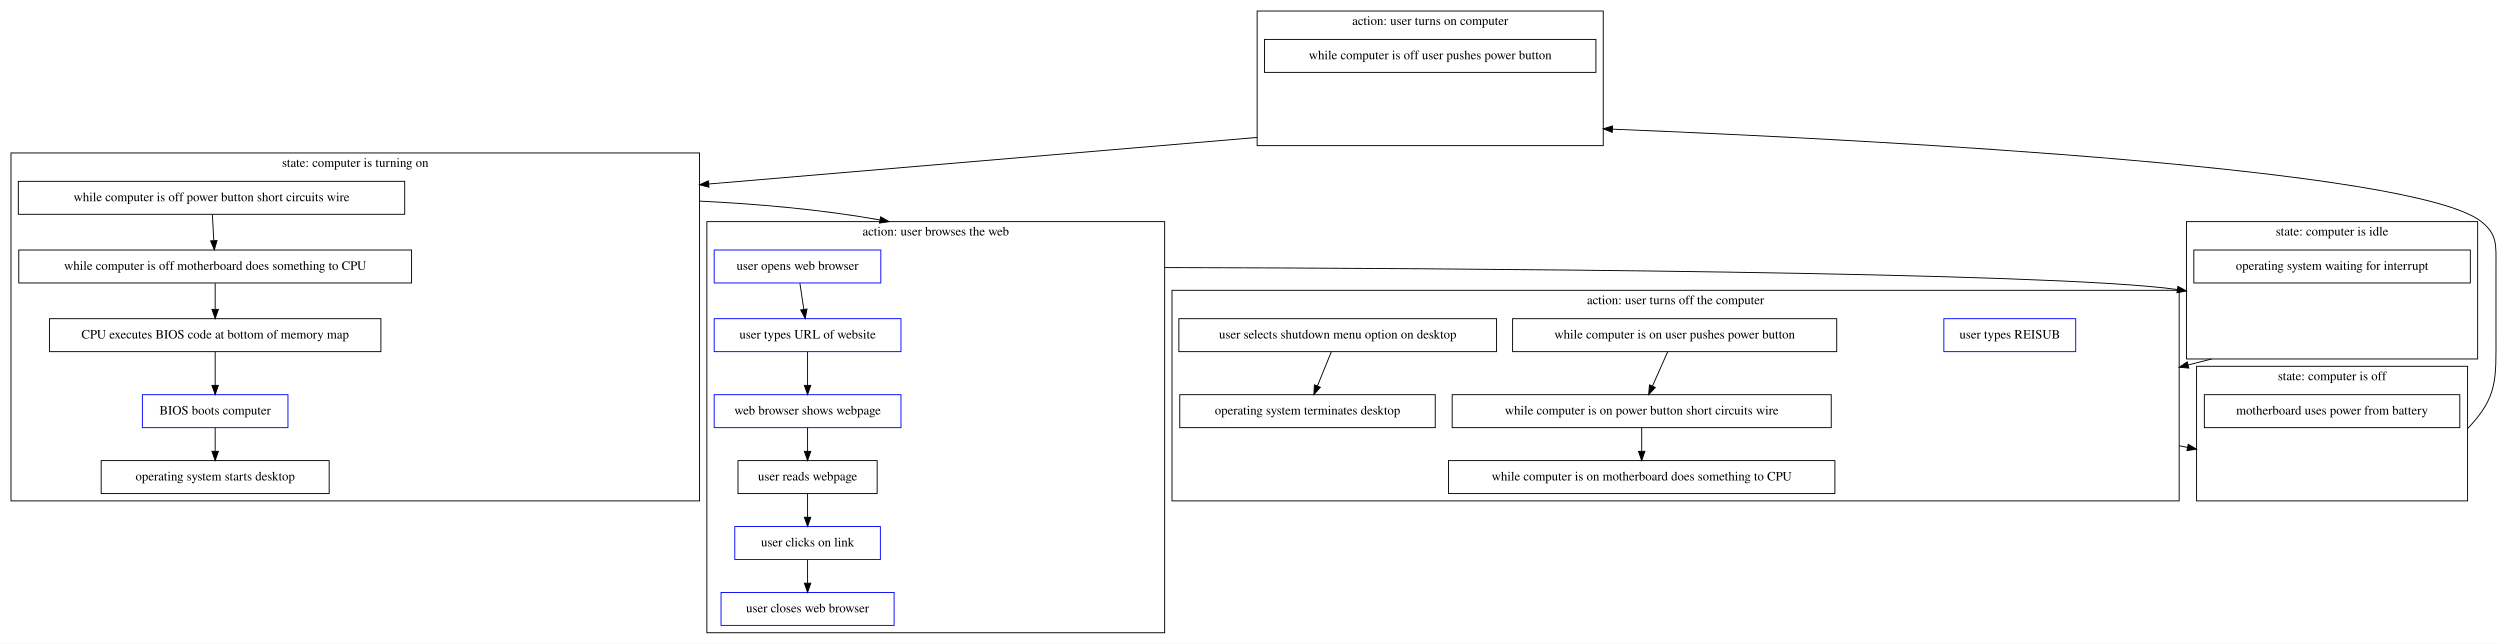
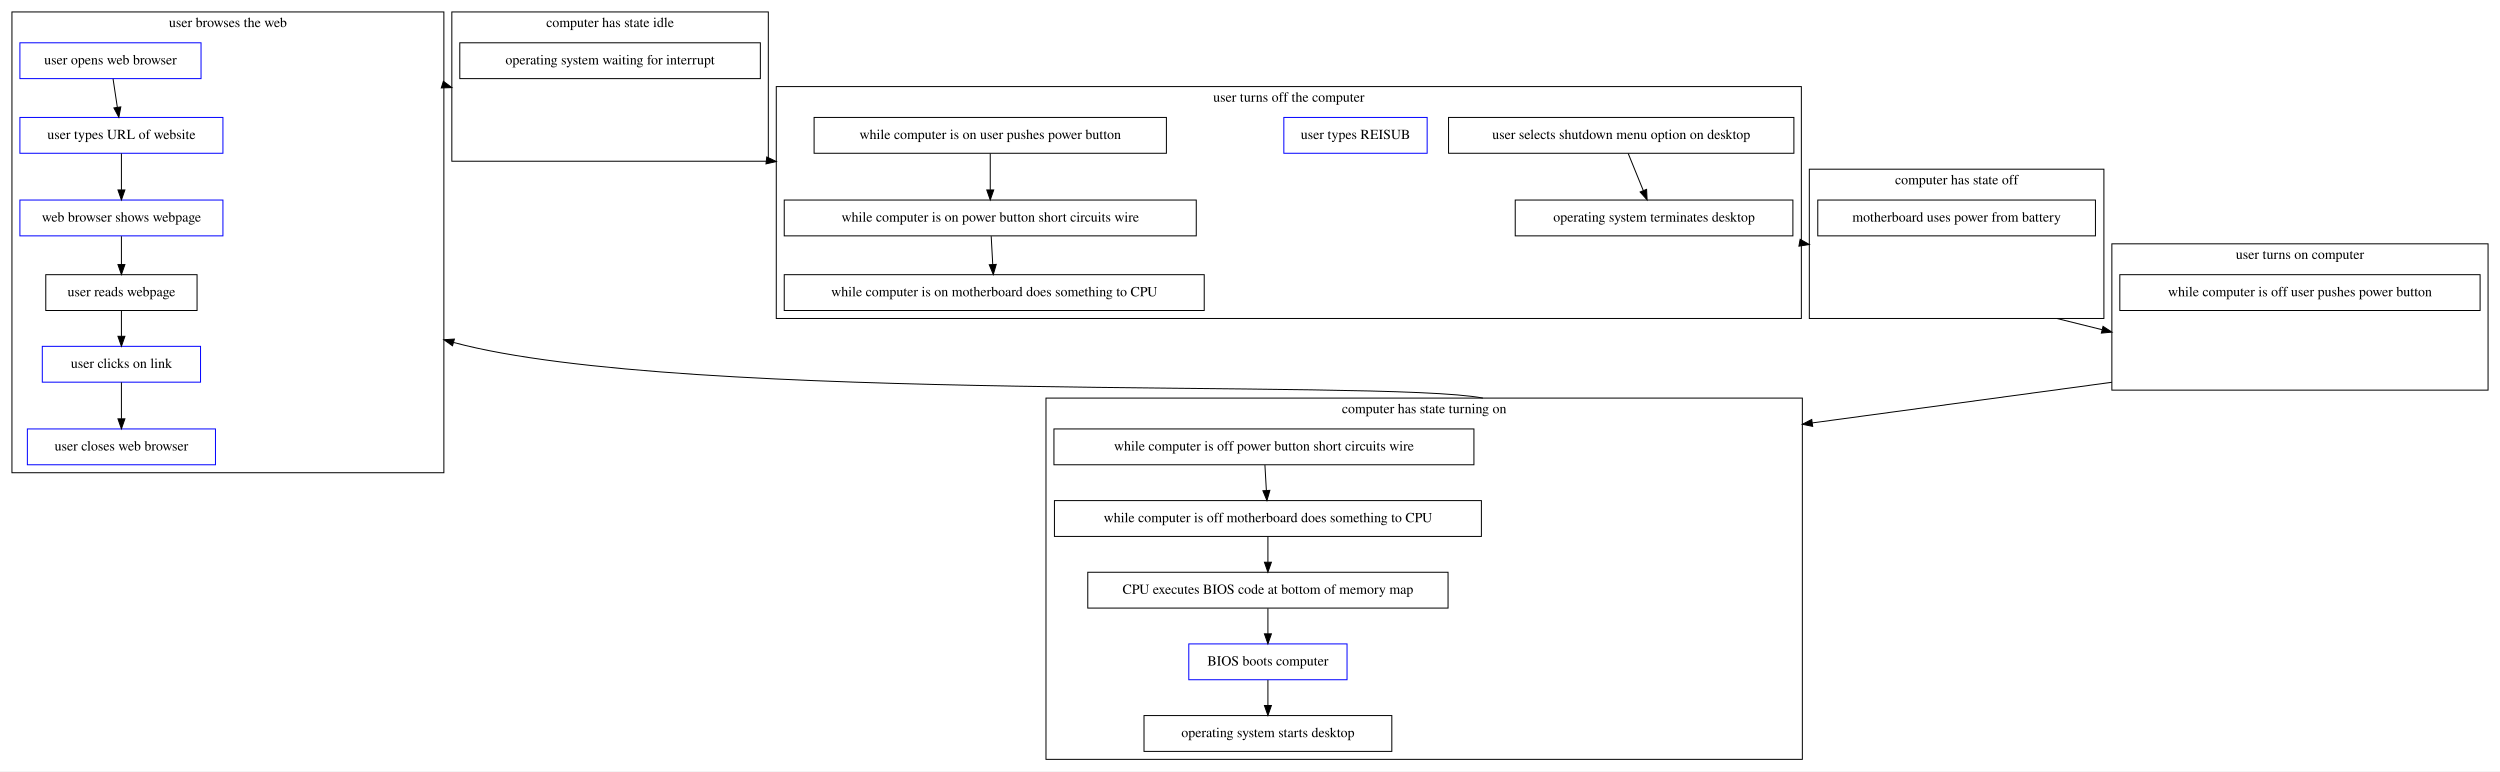
- <svg xmlns="http://www.w3.org/2000/svg" xmlns:xlink="http://www.w3.org/1999/xlink" width="2730pt" height="703pt" viewBox="0.00 0.00 2730.40 703.00">
-   <g id="graph0" class="graph" transform="scale(1 1) rotate(0) translate(4 699)">
-     <polygon fill="white" stroke="transparent" points="-4,4 -4,-699 2726.4,-699 2726.4,4 -4,4" />
+ <svg xmlns="http://www.w3.org/2000/svg" xmlns:xlink="http://www.w3.org/1999/xlink" width="2512pt" height="775pt" viewBox="0.00 0.00 2512.00 775.00">
+   <g id="graph0" class="graph" transform="scale(1 1) rotate(0) translate(4 771)">
+     <polygon fill="white" stroke="transparent" points="-4,4 -4,-771 2508,-771 2508,4 -4,4" />
    <g id="clust1" class="cluster">
      <g id="a_clust1">
-         <a xlink:href="auto_1_action_user_turns_on_computer.svg" xlink:title="action: user turns on computer">
-           <polygon fill="none" stroke="black" points="1369,-540 1369,-687 1747,-687 1747,-540 1369,-540" />
-           <text text-anchor="middle" x="1558" y="-671.8" font-family="Times,serif" font-size="14.00">action: user turns on computer</text>
+         <a xlink:href="auto_1_computer_has_state_turning_on.svg" xlink:title="computer has state turning on">
+           <polygon fill="none" stroke="black" points="1047,-8 1047,-371 1807,-371 1807,-8 1047,-8" />
+           <text text-anchor="middle" x="1427" y="-355.8" font-family="Times,serif" font-size="14.00">computer has state turning on</text>
        </a>
      </g>
    </g>
    <g id="clust2" class="cluster">
      <g id="a_clust2">
-         <a xlink:href="auto_1_state_computer_is_off.svg" xlink:title="state: computer is off">
-           <polygon fill="none" stroke="black" points="2395,-152 2395,-299 2691,-299 2691,-152 2395,-152" />
-           <text text-anchor="middle" x="2543" y="-283.8" font-family="Times,serif" font-size="14.00">state: computer is off</text>
+         <a xlink:href="auto_1_computer_has_state_off.svg" xlink:title="computer has state off">
+           <polygon fill="none" stroke="black" points="1814,-451 1814,-601 2110,-601 2110,-451 1814,-451" />
+           <text text-anchor="middle" x="1962" y="-585.8" font-family="Times,serif" font-size="14.00">computer has state off</text>
        </a>
      </g>
    </g>
    <g id="clust3" class="cluster">
      <g id="a_clust3">
-         <a xlink:href="auto_1_state_computer_is_turning_on.svg" xlink:title="state: computer is turning on">
-           <polygon fill="none" stroke="black" points="8,-152 8,-532 760,-532 760,-152 8,-152" />
-           <text text-anchor="middle" x="384" y="-516.8" font-family="Times,serif" font-size="14.00">state: computer is turning on</text>
+         <a xlink:href="auto_1_user_turns_on_computer.svg" xlink:title="user turns on computer">
+           <polygon fill="none" stroke="black" points="2118,-379 2118,-526 2496,-526 2496,-379 2118,-379" />
+           <text text-anchor="middle" x="2307" y="-510.8" font-family="Times,serif" font-size="14.00">user turns on computer</text>
        </a>
      </g>
    </g>
    <g id="clust4" class="cluster">
      <g id="a_clust4">
-         <a xlink:href="auto_1_action_user_browses_the_web.svg" xlink:title="action: user browses the web">
-           <polygon fill="none" stroke="black" points="768,-8 768,-457 1268,-457 1268,-8 768,-8" />
-           <text text-anchor="middle" x="1018" y="-441.8" font-family="Times,serif" font-size="14.00">action: user browses the web</text>
+         <a xlink:href="auto_1_user_browses_the_web.svg" xlink:title="user browses the web">
+           <polygon fill="none" stroke="black" points="8,-296 8,-759 442,-759 442,-296 8,-296" />
+           <text text-anchor="middle" x="225" y="-743.8" font-family="Times,serif" font-size="14.00">user browses the web</text>
        </a>
      </g>
    </g>
    <g id="clust5" class="cluster">
      <g id="a_clust5">
-         <a xlink:href="auto_1_state_computer_is_idle.svg" xlink:title="state: computer is idle">
-           <polygon fill="none" stroke="black" points="2384,-307 2384,-457 2702,-457 2702,-307 2384,-307" />
-           <text text-anchor="middle" x="2543" y="-441.8" font-family="Times,serif" font-size="14.00">state: computer is idle</text>
+         <a xlink:href="auto_1_computer_has_state_idle.svg" xlink:title="computer has state idle">
+           <polygon fill="none" stroke="black" points="450,-609 450,-759 768,-759 768,-609 450,-609" />
+           <text text-anchor="middle" x="609" y="-743.8" font-family="Times,serif" font-size="14.00">computer has state idle</text>
        </a>
      </g>
    </g>
    <g id="clust6" class="cluster">
      <g id="a_clust6">
-         <a xlink:href="auto_1_action_user_turns_off_the_computer.svg" xlink:title="action: user turns off the computer">
-           <polygon fill="none" stroke="black" points="1276,-152 1276,-382 2376,-382 2376,-152 1276,-152" />
-           <text text-anchor="middle" x="1826" y="-366.8" font-family="Times,serif" font-size="14.00">action: user turns off the computer</text>
-         </a>
-       </g>
+         <a xlink:href="auto_1_user_turns_off_the_computer.svg" xlink:title="user turns off the computer">
+           <polygon fill="none" stroke="black" points="776,-451 776,-684 1806,-684 1806,-451 776,-451" />
+           <text text-anchor="middle" x="1291" y="-668.8" font-family="Times,serif" font-size="14.00">user turns off the computer</text>
+         </a>
+       </g>
+     </g>
+     <g id="edge19" class="edge">
+       <path fill="none" stroke="black" d="M1486,-371C1384.85,-390.68 682.88,-364.6 451.67,-426.92" />
+       <polygon fill="black" stroke="black" points="450.66,-423.56 442,-429.66 452.57,-430.3 450.66,-423.56" />
+     </g>
+     <g id="node2" class="node">
+       <polygon fill="none" stroke="black" points="1477,-340 1055,-340 1055,-304 1477,-304 1477,-340" />
+       <text text-anchor="middle" x="1266" y="-318.3" font-family="Times,serif" font-size="14.00">while computer is off power button short circuits wire</text>
+     </g>
+     <g id="node3" class="node">
+       <polygon fill="none" stroke="black" points="1484.5,-268 1055.5,-268 1055.5,-232 1484.5,-232 1484.5,-268" />
+       <text text-anchor="middle" x="1270" y="-246.3" font-family="Times,serif" font-size="14.00">while computer is off motherboard does something to CPU</text>
+     </g>
+     <g id="edge1" class="edge">
+       <path fill="none" stroke="black" d="M1266.99,-303.7C1267.43,-295.98 1267.96,-286.71 1268.45,-278.11" />
+       <polygon fill="black" stroke="black" points="1271.95,-278.29 1269.02,-268.1 1264.96,-277.89 1271.95,-278.29" />
+     </g>
+     <g id="node4" class="node">
+       <polygon fill="none" stroke="black" points="1451,-196 1089,-196 1089,-160 1451,-160 1451,-196" />
+       <text text-anchor="middle" x="1270" y="-174.3" font-family="Times,serif" font-size="14.00">CPU executes BIOS code at bottom of memory map</text>
+     </g>
+     <g id="edge2" class="edge">
+       <path fill="none" stroke="black" d="M1270,-231.7C1270,-223.98 1270,-214.71 1270,-206.11" />
+       <polygon fill="black" stroke="black" points="1273.5,-206.1 1270,-196.1 1266.5,-206.1 1273.5,-206.1" />
+     </g>
+     <g id="node5" class="node">
+       <g id="a_node5">
+         <a xlink:href="auto_1_computer_has_state_turning_on.svg" xlink:title="BIOS boots computer">
+           <polygon fill="none" stroke="blue" points="1349.5,-124 1190.5,-124 1190.5,-88 1349.5,-88 1349.5,-124" />
+           <text text-anchor="middle" x="1270" y="-102.3" font-family="Times,serif" font-size="14.00">BIOS boots computer</text>
+         </a>
+       </g>
+     </g>
+     <g id="edge3" class="edge">
+       <path fill="none" stroke="black" d="M1270,-159.7C1270,-151.98 1270,-142.71 1270,-134.11" />
+       <polygon fill="black" stroke="black" points="1273.5,-134.1 1270,-124.1 1266.5,-134.1 1273.5,-134.1" />
+     </g>
+     <g id="node6" class="node">
+       <polygon fill="none" stroke="black" points="1394.5,-52 1145.5,-52 1145.5,-16 1394.5,-16 1394.5,-52" />
+       <text text-anchor="middle" x="1270" y="-30.3" font-family="Times,serif" font-size="14.00">operating system starts desktop</text>
+     </g>
+     <g id="edge4" class="edge">
+       <path fill="none" stroke="black" d="M1270,-87.7C1270,-79.98 1270,-70.71 1270,-62.11" />
+       <polygon fill="black" stroke="black" points="1273.5,-62.1 1270,-52.1 1266.5,-62.1 1273.5,-62.1" />
+     </g>
+     <g id="edge17" class="edge">
+       <path fill="none" stroke="black" d="M2062.7,-451C2077.43,-447.35 2092.8,-443.53 2108.09,-439.74" />
+       <polygon fill="black" stroke="black" points="2109.14,-443.08 2118,-437.28 2107.45,-436.29 2109.14,-443.08" />
+     </g>
+     <g id="node8" class="node">
+       <polygon fill="none" stroke="black" points="2101.5,-570 1822.5,-570 1822.5,-534 2101.5,-534 2101.5,-570" />
+       <text text-anchor="middle" x="1962" y="-548.3" font-family="Times,serif" font-size="14.00">motherboard uses power from battery</text>
    </g>
    <g id="edge18" class="edge">
-       <path fill="none" stroke="black" d="M1369,-548.95C1194.28,-534.12 937.15,-512.29 770.13,-498.11" />
-       <polygon fill="black" stroke="black" points="770.26,-494.6 760,-497.25 769.67,-501.58 770.26,-494.6" />
-     </g>
-     <g id="node2" class="node">
-       <polygon fill="none" stroke="black" points="1739,-656 1377,-656 1377,-620 1739,-620 1739,-656" />
-       <text text-anchor="middle" x="1558" y="-634.3" font-family="Times,serif" font-size="14.00">while computer is off user pushes power button</text>
-     </g>
-     <g id="edge17" class="edge">
-       <path fill="none" stroke="black" d="M2691,-230.96C2691.33,-231.3 2691.67,-231.65 2692,-232 2723.98,-265.63 2722,-285.6 2722,-332 2722,-409 2722,-409 2722,-409 2722,-431.49 2723.61,-443.01 2706,-457 2633.53,-514.58 2066.55,-545.33 1757.43,-557.97" />
-       <polygon fill="black" stroke="black" points="1756.85,-554.49 1747,-558.39 1757.13,-561.48 1756.85,-554.49" />
-     </g>
-     <g id="node4" class="node">
-       <polygon fill="none" stroke="black" points="2682.5,-268 2403.5,-268 2403.5,-232 2682.5,-232 2682.5,-268" />
-       <text text-anchor="middle" x="2543" y="-246.3" font-family="Times,serif" font-size="14.00">motherboard uses power from battery</text>
-     </g>
-     <g id="edge19" class="edge">
-       <path fill="none" stroke="black" d="M760,-479.42C821.33,-476.4 892.39,-470.43 956.97,-458.85" />
-       <polygon fill="black" stroke="black" points="957.8,-462.26 967,-457 956.53,-455.38 957.8,-462.26" />
-     </g>
-     <g id="node6" class="node">
-       <polygon fill="none" stroke="black" points="438,-501 16,-501 16,-465 438,-465 438,-501" />
-       <text text-anchor="middle" x="227" y="-479.3" font-family="Times,serif" font-size="14.00">while computer is off power button short circuits wire</text>
-     </g>
-     <g id="node7" class="node">
-       <polygon fill="none" stroke="black" points="445.5,-426 16.5,-426 16.5,-390 445.5,-390 445.5,-426" />
-       <text text-anchor="middle" x="231" y="-404.3" font-family="Times,serif" font-size="14.00">while computer is off motherboard does something to CPU</text>
-     </g>
-     <g id="edge3" class="edge">
-       <path fill="none" stroke="black" d="M227.95,-464.7C228.41,-456.25 228.98,-445.87 229.5,-436.37" />
-       <polygon fill="black" stroke="black" points="233.01,-436.35 230.06,-426.18 226.02,-435.97 233.01,-436.35" />
-     </g>
-     <g id="node8" class="node">
-       <polygon fill="none" stroke="black" points="412,-351 50,-351 50,-315 412,-315 412,-351" />
-       <text text-anchor="middle" x="231" y="-329.3" font-family="Times,serif" font-size="14.00">CPU executes BIOS code at bottom of memory map</text>
-     </g>
-     <g id="edge4" class="edge">
-       <path fill="none" stroke="black" d="M231,-389.7C231,-381.25 231,-370.87 231,-361.37" />
-       <polygon fill="black" stroke="black" points="234.5,-361.18 231,-351.18 227.5,-361.18 234.5,-361.18" />
-     </g>
-     <g id="node9" class="node">
-       <g id="a_node9">
-         <a xlink:href="auto_1_state_computer_is_turning_on.svg" xlink:title="BIOS boots computer">
-           <polygon fill="none" stroke="blue" points="310.5,-268 151.5,-268 151.5,-232 310.5,-232 310.5,-268" />
-           <text text-anchor="middle" x="231" y="-246.3" font-family="Times,serif" font-size="14.00">BIOS boots computer</text>
-         </a>
-       </g>
-     </g>
-     <g id="edge5" class="edge">
-       <path fill="none" stroke="black" d="M231,-314.82C231,-304.19 231,-290.31 231,-278.2" />
-       <polygon fill="black" stroke="black" points="234.5,-278.15 231,-268.15 227.5,-278.15 234.5,-278.15" />
+       <path fill="none" stroke="black" d="M2118,-386.9C2030.48,-375.03 1912.84,-359.07 1817.02,-346.07" />
+       <polygon fill="black" stroke="black" points="1817.38,-342.58 1807,-344.71 1816.43,-349.52 1817.38,-342.58" />
    </g>
    <g id="node10" class="node">
-       <polygon fill="none" stroke="black" points="355.5,-196 106.5,-196 106.5,-160 355.5,-160 355.5,-196" />
-       <text text-anchor="middle" x="231" y="-174.3" font-family="Times,serif" font-size="14.00">operating system starts desktop</text>
-     </g>
-     <g id="edge6" class="edge">
-       <path fill="none" stroke="black" d="M231,-231.7C231,-223.98 231,-214.71 231,-206.11" />
-       <polygon fill="black" stroke="black" points="234.5,-206.1 231,-196.1 227.5,-206.1 234.5,-206.1" />
+       <polygon fill="none" stroke="black" points="2488,-495 2126,-495 2126,-459 2488,-459 2488,-495" />
+       <text text-anchor="middle" x="2307" y="-473.3" font-family="Times,serif" font-size="14.00">while computer is off user pushes power button</text>
    </g>
    <g id="edge20" class="edge">
-       <path fill="none" stroke="black" d="M1268,-406.83C1570.63,-406.09 2236.93,-402.31 2373.97,-382.84" />
-       <polygon fill="black" stroke="black" points="2374.69,-386.27 2384,-381.21 2373.57,-379.36 2374.69,-386.27" />
+       <path fill="none" stroke="black" d="M442,-685.5C444,-684.87 446,-684.24 448,-683.62" />
+       <polygon fill="black" stroke="black" points="441.5,-689.32 450,-682.99 439.41,-682.64 441.5,-689.32" />
    </g>
    <g id="node12" class="node">
      <g id="a_node12">
-         <a xlink:href="auto_1_action_user_browses_the_web.svg" xlink:title="user opens web browser">
-           <polygon fill="none" stroke="blue" points="958,-426 776,-426 776,-390 958,-390 958,-426" />
-           <text text-anchor="middle" x="867" y="-404.3" font-family="Times,serif" font-size="14.00">user opens web browser</text>
+         <a xlink:href="auto_1_user_browses_the_web.svg" xlink:title="user opens web browser">
+           <polygon fill="none" stroke="blue" points="198,-728 16,-728 16,-692 198,-692 198,-728" />
+           <text text-anchor="middle" x="107" y="-706.3" font-family="Times,serif" font-size="14.00">user opens web browser</text>
        </a>
      </g>
    </g>
    <g id="node13" class="node">
      <g id="a_node13">
-         <a xlink:href="auto_1_action_user_browses_the_web.svg" xlink:title="user types URL of website">
-           <polygon fill="none" stroke="blue" points="980,-351 776,-351 776,-315 980,-315 980,-351" />
-           <text text-anchor="middle" x="878" y="-329.3" font-family="Times,serif" font-size="14.00">user types URL of website</text>
+         <a xlink:href="auto_1_user_browses_the_web.svg" xlink:title="user types URL of website">
+           <polygon fill="none" stroke="blue" points="220,-653 16,-653 16,-617 220,-617 220,-653" />
+           <text text-anchor="middle" x="118" y="-631.3" font-family="Times,serif" font-size="14.00">user types URL of website</text>
        </a>
      </g>
    </g>
    <g id="edge7" class="edge">
-       <path fill="none" stroke="black" d="M869.61,-389.7C870.89,-381.15 872.48,-370.65 873.92,-361.07" />
-       <polygon fill="black" stroke="black" points="877.38,-361.59 875.41,-351.18 870.46,-360.54 877.38,-361.59" />
+       <path fill="none" stroke="black" d="M109.61,-691.7C110.89,-683.15 112.48,-672.65 113.92,-663.07" />
+       <polygon fill="black" stroke="black" points="117.38,-663.59 115.41,-653.18 110.46,-662.54 117.38,-663.59" />
    </g>
    <g id="node14" class="node">
      <g id="a_node14">
-         <a xlink:href="auto_1_action_user_browses_the_web.svg" xlink:title="web browser shows webpage">
-           <polygon fill="none" stroke="blue" points="980,-268 776,-268 776,-232 980,-232 980,-268" />
-           <text text-anchor="middle" x="878" y="-246.3" font-family="Times,serif" font-size="14.00">web browser shows webpage</text>
+         <a xlink:href="auto_1_user_browses_the_web.svg" xlink:title="web browser shows webpage">
+           <polygon fill="none" stroke="blue" points="220,-570 16,-570 16,-534 220,-534 220,-570" />
+           <text text-anchor="middle" x="118" y="-548.3" font-family="Times,serif" font-size="14.00">web browser shows webpage</text>
        </a>
      </g>
    </g>
    <g id="edge8" class="edge">
-       <path fill="none" stroke="black" d="M878,-314.82C878,-304.19 878,-290.31 878,-278.2" />
-       <polygon fill="black" stroke="black" points="881.5,-278.15 878,-268.15 874.5,-278.15 881.5,-278.15" />
+       <path fill="none" stroke="black" d="M118,-616.82C118,-606.19 118,-592.31 118,-580.2" />
+       <polygon fill="black" stroke="black" points="121.5,-580.15 118,-570.15 114.5,-580.15 121.5,-580.15" />
    </g>
    <g id="node15" class="node">
-       <polygon fill="none" stroke="black" points="954,-196 802,-196 802,-160 954,-160 954,-196" />
-       <text text-anchor="middle" x="878" y="-174.3" font-family="Times,serif" font-size="14.00">user reads webpage</text>
+       <polygon fill="none" stroke="black" points="194,-495 42,-495 42,-459 194,-459 194,-495" />
+       <text text-anchor="middle" x="118" y="-473.3" font-family="Times,serif" font-size="14.00">user reads webpage</text>
    </g>
    <g id="edge9" class="edge">
-       <path fill="none" stroke="black" d="M878,-231.7C878,-223.98 878,-214.71 878,-206.11" />
-       <polygon fill="black" stroke="black" points="881.5,-206.1 878,-196.1 874.5,-206.1 881.5,-206.1" />
+       <path fill="none" stroke="black" d="M118,-533.7C118,-525.25 118,-514.87 118,-505.37" />
+       <polygon fill="black" stroke="black" points="121.5,-505.18 118,-495.18 114.5,-505.18 121.5,-505.18" />
    </g>
    <g id="node16" class="node">
      <g id="a_node16">
-         <a xlink:href="auto_1_action_user_browses_the_web.svg" xlink:title="user clicks on link">
-           <polygon fill="none" stroke="blue" points="957.5,-124 798.5,-124 798.5,-88 957.5,-88 957.5,-124" />
-           <text text-anchor="middle" x="878" y="-102.3" font-family="Times,serif" font-size="14.00">user clicks on link</text>
+         <a xlink:href="auto_1_user_browses_the_web.svg" xlink:title="user clicks on link">
+           <polygon fill="none" stroke="blue" points="197.5,-423 38.5,-423 38.5,-387 197.5,-387 197.5,-423" />
+           <text text-anchor="middle" x="118" y="-401.3" font-family="Times,serif" font-size="14.00">user clicks on link</text>
        </a>
      </g>
    </g>
    <g id="edge10" class="edge">
-       <path fill="none" stroke="black" d="M878,-159.7C878,-151.98 878,-142.71 878,-134.11" />
-       <polygon fill="black" stroke="black" points="881.5,-134.1 878,-124.1 874.5,-134.1 881.5,-134.1" />
+       <path fill="none" stroke="black" d="M118,-458.7C118,-450.98 118,-441.71 118,-433.11" />
+       <polygon fill="black" stroke="black" points="121.5,-433.1 118,-423.1 114.5,-433.1 121.5,-433.1" />
    </g>
    <g id="node17" class="node">
      <g id="a_node17">
-         <a xlink:href="auto_1_action_user_browses_the_web.svg" xlink:title="user closes web browser">
-           <polygon fill="none" stroke="blue" points="972.5,-52 783.5,-52 783.5,-16 972.5,-16 972.5,-52" />
-           <text text-anchor="middle" x="878" y="-30.3" font-family="Times,serif" font-size="14.00">user closes web browser</text>
+         <a xlink:href="auto_1_user_browses_the_web.svg" xlink:title="user closes web browser">
+           <polygon fill="none" stroke="blue" points="212.5,-340 23.5,-340 23.5,-304 212.5,-304 212.5,-340" />
+           <text text-anchor="middle" x="118" y="-318.3" font-family="Times,serif" font-size="14.00">user closes web browser</text>
        </a>
      </g>
    </g>
    <g id="edge11" class="edge">
-       <path fill="none" stroke="black" d="M878,-87.7C878,-79.98 878,-70.71 878,-62.11" />
-       <polygon fill="black" stroke="black" points="881.5,-62.1 878,-52.1 874.5,-62.1 881.5,-62.1" />
+       <path fill="none" stroke="black" d="M118,-386.82C118,-376.19 118,-362.31 118,-350.2" />
+       <polygon fill="black" stroke="black" points="121.5,-350.15 118,-340.15 114.5,-350.15 121.5,-350.15" />
    </g>
    <g id="edge21" class="edge">
-       <path fill="none" stroke="black" d="M2411.55,-307C2403.23,-304.89 2394.65,-302.71 2385.92,-300.49" />
-       <polygon fill="black" stroke="black" points="2386.55,-297.04 2376,-297.97 2384.83,-303.83 2386.55,-297.04" />
+       <path fill="none" stroke="black" d="M768,-609.59C770,-609.36 772,-609.14 774,-608.91" />
+       <polygon fill="black" stroke="black" points="766.46,-613.29 776,-608.68 765.67,-606.34 766.46,-613.29" />
    </g>
    <g id="node19" class="node">
-       <polygon fill="none" stroke="black" points="2694,-426 2392,-426 2392,-390 2694,-390 2694,-426" />
-       <text text-anchor="middle" x="2543" y="-404.3" font-family="Times,serif" font-size="14.00">operating system waiting for interrupt</text>
+       <polygon fill="none" stroke="black" points="760,-728 458,-728 458,-692 760,-692 760,-728" />
+       <text text-anchor="middle" x="609" y="-706.3" font-family="Times,serif" font-size="14.00">operating system waiting for interrupt</text>
    </g>
    <g id="edge22" class="edge">
-       <path fill="none" stroke="black" d="M2376,-212.21C2378.99,-211.62 2381.98,-211.02 2384.97,-210.43" />
-       <polygon fill="black" stroke="black" points="2385.88,-213.81 2395,-208.43 2384.51,-206.95 2385.88,-213.81" />
+       <path fill="none" stroke="black" d="M1806,-526.77C1808,-526.4 1810,-526.04 1812,-525.67" />
+       <polygon fill="black" stroke="black" points="1804.8,-530.55 1814,-525.3 1803.54,-523.66 1804.8,-530.55" />
    </g>
    <g id="node21" class="node">
-       <polygon fill="none" stroke="black" points="2002,-351 1648,-351 1648,-315 2002,-315 2002,-351" />
-       <text text-anchor="middle" x="1825" y="-329.3" font-family="Times,serif" font-size="14.00">while computer is on user pushes power button</text>
+       <polygon fill="none" stroke="black" points="1168,-653 814,-653 814,-617 1168,-617 1168,-653" />
+       <text text-anchor="middle" x="991" y="-631.3" font-family="Times,serif" font-size="14.00">while computer is on user pushes power button</text>
    </g>
    <g id="node22" class="node">
-       <polygon fill="none" stroke="black" points="1996,-268 1582,-268 1582,-232 1996,-232 1996,-268" />
-       <text text-anchor="middle" x="1789" y="-246.3" font-family="Times,serif" font-size="14.00">while computer is on power button short circuits wire</text>
+       <polygon fill="none" stroke="black" points="1198,-570 784,-570 784,-534 1198,-534 1198,-570" />
+       <text text-anchor="middle" x="991" y="-548.3" font-family="Times,serif" font-size="14.00">while computer is on power button short circuits wire</text>
    </g>
    <g id="edge13" class="edge">
-       <path fill="none" stroke="black" d="M1817.37,-314.82C1812.54,-303.98 1806.22,-289.74 1800.77,-277.47" />
-       <polygon fill="black" stroke="black" points="1803.88,-275.87 1796.62,-268.15 1797.49,-278.71 1803.88,-275.87" />
+       <path fill="none" stroke="black" d="M991,-616.82C991,-606.19 991,-592.31 991,-580.2" />
+       <polygon fill="black" stroke="black" points="994.5,-580.15 991,-570.15 987.5,-580.15 994.5,-580.15" />
    </g>
    <g id="node23" class="node">
-       <polygon fill="none" stroke="black" points="2000,-196 1578,-196 1578,-160 2000,-160 2000,-196" />
-       <text text-anchor="middle" x="1789" y="-174.3" font-family="Times,serif" font-size="14.00">while computer is on motherboard does something to CPU</text>
+       <polygon fill="none" stroke="black" points="1206,-495 784,-495 784,-459 1206,-459 1206,-495" />
+       <text text-anchor="middle" x="995" y="-473.3" font-family="Times,serif" font-size="14.00">while computer is on motherboard does something to CPU</text>
    </g>
    <g id="edge14" class="edge">
-       <path fill="none" stroke="black" d="M1789,-231.7C1789,-223.98 1789,-214.71 1789,-206.11" />
-       <polygon fill="black" stroke="black" points="1792.5,-206.1 1789,-196.1 1785.5,-206.1 1792.5,-206.1" />
+       <path fill="none" stroke="black" d="M991.95,-533.7C992.41,-525.25 992.98,-514.87 993.5,-505.37" />
+       <polygon fill="black" stroke="black" points="997.01,-505.35 994.06,-495.18 990.02,-504.97 997.01,-505.35" />
    </g>
    <g id="node24" class="node">
-       <polygon fill="none" stroke="black" points="1630.5,-351 1283.5,-351 1283.5,-315 1630.5,-315 1630.5,-351" />
-       <text text-anchor="middle" x="1457" y="-329.3" font-family="Times,serif" font-size="14.00">user selects shutdown menu option on desktop</text>
+       <polygon fill="none" stroke="black" points="1798.5,-653 1451.5,-653 1451.5,-617 1798.5,-617 1798.5,-653" />
+       <text text-anchor="middle" x="1625" y="-631.3" font-family="Times,serif" font-size="14.00">user selects shutdown menu option on desktop</text>
    </g>
    <g id="node25" class="node">
-       <polygon fill="none" stroke="black" points="1563.5,-268 1284.5,-268 1284.5,-232 1563.5,-232 1563.5,-268" />
-       <text text-anchor="middle" x="1424" y="-246.3" font-family="Times,serif" font-size="14.00">operating system terminates desktop</text>
+       <polygon fill="none" stroke="black" points="1797.5,-570 1518.5,-570 1518.5,-534 1797.5,-534 1797.5,-570" />
+       <text text-anchor="middle" x="1658" y="-548.3" font-family="Times,serif" font-size="14.00">operating system terminates desktop</text>
    </g>
    <g id="edge15" class="edge">
-       <path fill="none" stroke="black" d="M1450,-314.82C1445.58,-303.98 1439.78,-289.74 1434.79,-277.47" />
-       <polygon fill="black" stroke="black" points="1438,-276.09 1430.99,-268.15 1431.52,-278.73 1438,-276.09" />
+       <path fill="none" stroke="black" d="M1632,-616.82C1636.42,-605.98 1642.22,-591.74 1647.21,-579.47" />
+       <polygon fill="black" stroke="black" points="1650.48,-580.73 1651.01,-570.15 1644,-578.09 1650.48,-580.73" />
    </g>
    <g id="node26" class="node">
      <g id="a_node26">
-         <a xlink:href="auto_1_action_user_turns_off_the_computer.svg" xlink:title="user types REISUB">
-           <polygon fill="none" stroke="blue" points="2263,-351 2119,-351 2119,-315 2263,-315 2263,-351" />
-           <text text-anchor="middle" x="2191" y="-329.3" font-family="Times,serif" font-size="14.00">user types REISUB</text>
+         <a xlink:href="auto_1_user_turns_off_the_computer.svg" xlink:title="user types REISUB">
+           <polygon fill="none" stroke="blue" points="1430,-653 1286,-653 1286,-617 1430,-617 1430,-653" />
+           <text text-anchor="middle" x="1358" y="-631.3" font-family="Times,serif" font-size="14.00">user types REISUB</text>
        </a>
      </g>
    </g>
  </g>
</svg>
